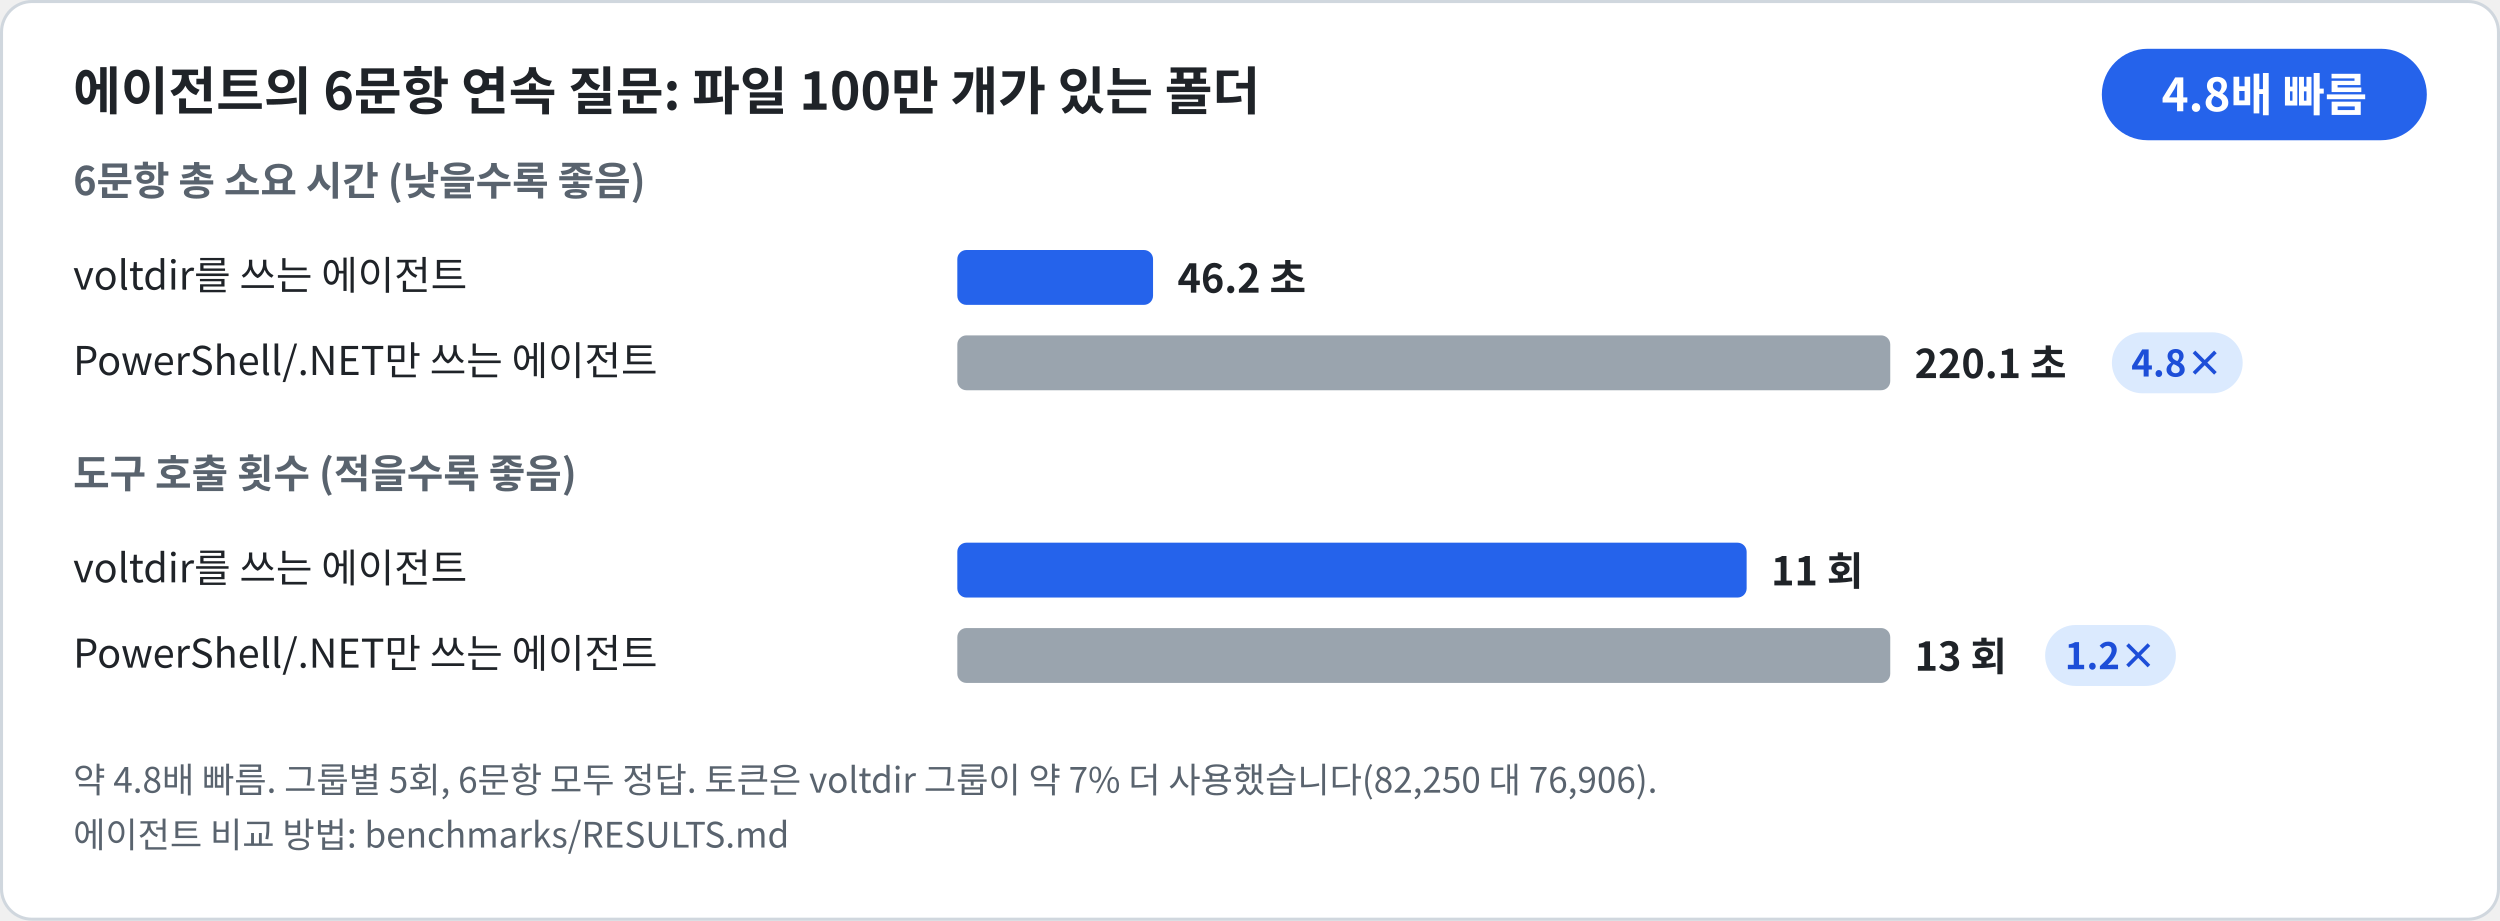
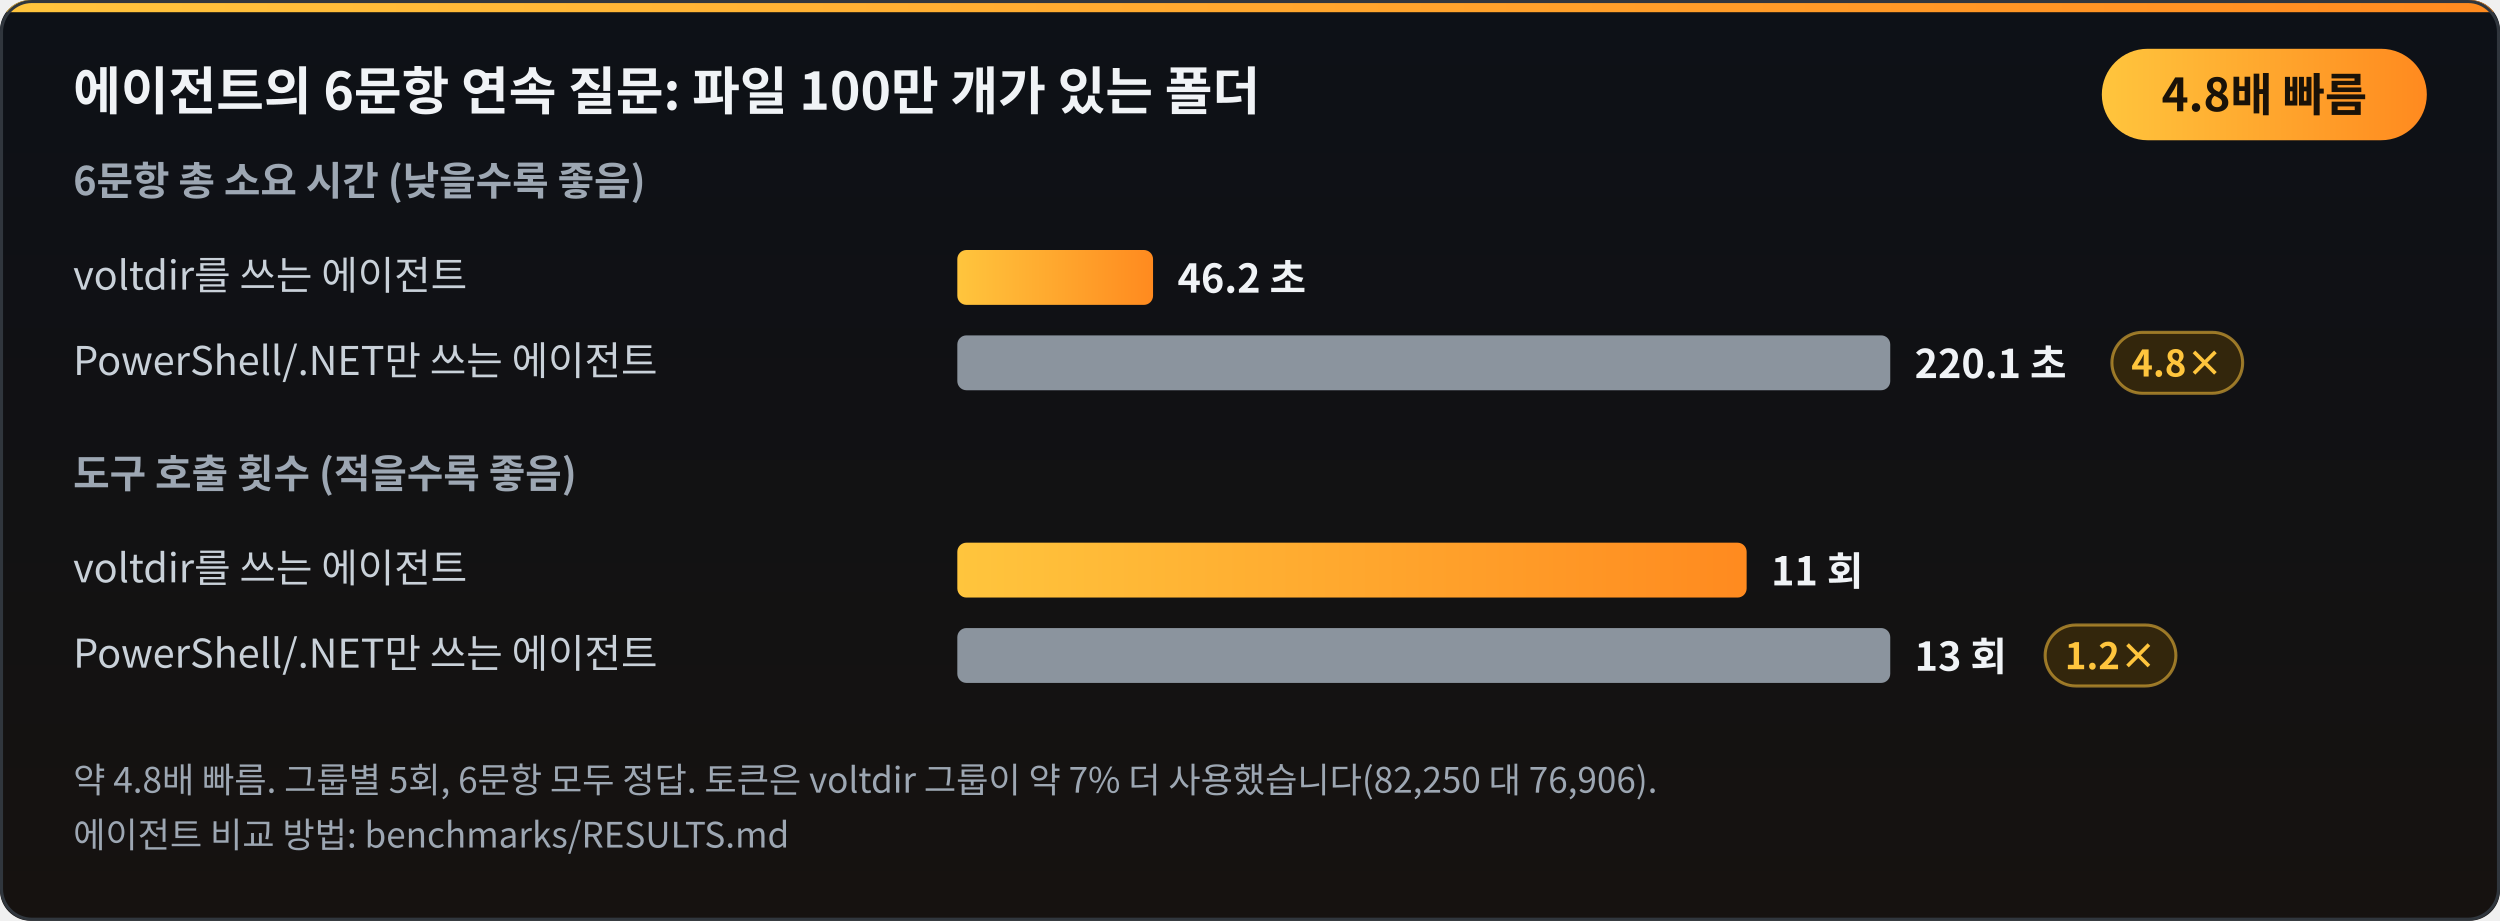
<svg xmlns="http://www.w3.org/2000/svg" width="820" height="302" viewBox="0 0 820 302" role="img" aria-label="에이전트의 6문항 연속 질문: 파일 100만 개가 있는 폴더">
-   <rect x="0.5" y="0.5" width="819" height="301" rx="10" fill="#ffffff" stroke="#d0d7de" />
-   <rect x="689.4" y="16" width="106.6" height="30" rx="15" fill="#2563eb" />
-   <text x="742.7" y="36.5" text-anchor="middle" font-family="'Segoe UI', 'Microsoft JhengHei', 'Microsoft YaHei', 'Yu Gothic', 'Meiryo', 'Malgun Gothic', 'PingFang TC', 'PingFang SC', 'Hiragino Sans', 'Apple SD Gothic Neo', 'Noto Sans CJK TC', sans-serif" font-size="15" font-weight="800" fill="#ffffff">4.8배 빠름</text>
-   <text x="24" y="36" font-family="'Segoe UI', 'Microsoft JhengHei', 'Microsoft YaHei', 'Yu Gothic', 'Meiryo', 'Malgun Gothic', 'PingFang TC', 'PingFang SC', 'Hiragino Sans', 'Apple SD Gothic Neo', 'Noto Sans CJK TC', sans-serif" font-size="17" fill="#1f2328" font-weight="700">에이전트의 6문항 연속 질문: 파일 100만 개가 있는 폴더</text>
-   <text x="24" y="64" font-family="'Segoe UI', 'Microsoft JhengHei', 'Microsoft YaHei', 'Yu Gothic', 'Meiryo', 'Malgun Gothic', 'PingFang TC', 'PingFang SC', 'Hiragino Sans', 'Apple SD Gothic Neo', 'Noto Sans CJK TC', sans-serif" font-size="13" fill="#59636e" font-weight="600">6문항 총 소요 시간 (낮을수록 좋음)</text>
-   <text x="24" y="95" font-family="'Segoe UI', 'Microsoft JhengHei', 'Microsoft YaHei', 'Yu Gothic', 'Meiryo', 'Malgun Gothic', 'PingFang TC', 'PingFang SC', 'Hiragino Sans', 'Apple SD Gothic Neo', 'Noto Sans CJK TC', sans-serif" font-size="13" fill="#1f2328" font-weight="normal">voltdir를 쓰는 에이전트</text>
-   <rect x="314" y="82" width="64.2" height="18" rx="3" fill="#2563eb" />
-   <text x="386.231" y="96" font-family="'Segoe UI', 'Microsoft JhengHei', 'Microsoft YaHei', 'Yu Gothic', 'Meiryo', 'Malgun Gothic', 'PingFang TC', 'PingFang SC', 'Hiragino Sans', 'Apple SD Gothic Neo', 'Noto Sans CJK TC', sans-serif" font-size="13" fill="#1f2328" font-weight="600">46.2 초</text>
-   <text x="24" y="123" font-family="'Segoe UI', 'Microsoft JhengHei', 'Microsoft YaHei', 'Yu Gothic', 'Meiryo', 'Malgun Gothic', 'PingFang TC', 'PingFang SC', 'Hiragino Sans', 'Apple SD Gothic Neo', 'Noto Sans CJK TC', sans-serif" font-size="13" fill="#1f2328" font-weight="normal">PowerShell/.NET만 쓰는 에이전트</text>
-   <rect x="314" y="110" width="306.0" height="18" rx="3" fill="#9aa4ae" />
-   <text x="628.0" y="124" font-family="'Segoe UI', 'Microsoft JhengHei', 'Microsoft YaHei', 'Yu Gothic', 'Meiryo', 'Malgun Gothic', 'PingFang TC', 'PingFang SC', 'Hiragino Sans', 'Apple SD Gothic Neo', 'Noto Sans CJK TC', sans-serif" font-size="13" fill="#1f2328" font-weight="600">220.1 초</text>
-   <rect x="692.7" y="109" width="42.9" height="20" rx="10" fill="#dbeafe" />
-   <text x="714.1" y="123.5" text-anchor="middle" font-family="'Segoe UI', 'Microsoft JhengHei', 'Microsoft YaHei', 'Yu Gothic', 'Meiryo', 'Malgun Gothic', 'PingFang TC', 'PingFang SC', 'Hiragino Sans', 'Apple SD Gothic Neo', 'Noto Sans CJK TC', sans-serif" font-size="12" font-weight="700" fill="#1d4ed8">4.8×</text>
-   <text x="24" y="160" font-family="'Segoe UI', 'Microsoft JhengHei', 'Microsoft YaHei', 'Yu Gothic', 'Meiryo', 'Malgun Gothic', 'PingFang TC', 'PingFang SC', 'Hiragino Sans', 'Apple SD Gothic Neo', 'Noto Sans CJK TC', sans-serif" font-size="13" fill="#59636e" font-weight="600">도구 호출 횟수 (적을수록 좋음)</text>
-   <text x="24" y="191" font-family="'Segoe UI', 'Microsoft JhengHei', 'Microsoft YaHei', 'Yu Gothic', 'Meiryo', 'Malgun Gothic', 'PingFang TC', 'PingFang SC', 'Hiragino Sans', 'Apple SD Gothic Neo', 'Noto Sans CJK TC', sans-serif" font-size="13" fill="#1f2328" font-weight="normal">voltdir를 쓰는 에이전트</text>
-   <rect x="314" y="178" width="258.9" height="18" rx="3" fill="#2563eb" />
-   <text x="580.923" y="192" font-family="'Segoe UI', 'Microsoft JhengHei', 'Microsoft YaHei', 'Yu Gothic', 'Meiryo', 'Malgun Gothic', 'PingFang TC', 'PingFang SC', 'Hiragino Sans', 'Apple SD Gothic Neo', 'Noto Sans CJK TC', sans-serif" font-size="13" fill="#1f2328" font-weight="600">11 회</text>
-   <text x="24" y="219" font-family="'Segoe UI', 'Microsoft JhengHei', 'Microsoft YaHei', 'Yu Gothic', 'Meiryo', 'Malgun Gothic', 'PingFang TC', 'PingFang SC', 'Hiragino Sans', 'Apple SD Gothic Neo', 'Noto Sans CJK TC', sans-serif" font-size="13" fill="#1f2328" font-weight="normal">PowerShell/.NET만 쓰는 에이전트</text>
-   <rect x="314" y="206" width="306.0" height="18" rx="3" fill="#9aa4ae" />
-   <text x="628.0" y="220" font-family="'Segoe UI', 'Microsoft JhengHei', 'Microsoft YaHei', 'Yu Gothic', 'Meiryo', 'Malgun Gothic', 'PingFang TC', 'PingFang SC', 'Hiragino Sans', 'Apple SD Gothic Neo', 'Noto Sans CJK TC', sans-serif" font-size="13" fill="#1f2328" font-weight="600">13 회</text>
-   <rect x="670.8" y="205" width="42.9" height="20" rx="10" fill="#dbeafe" />
-   <text x="692.3" y="219.5" text-anchor="middle" font-family="'Segoe UI', 'Microsoft JhengHei', 'Microsoft YaHei', 'Yu Gothic', 'Meiryo', 'Malgun Gothic', 'PingFang TC', 'PingFang SC', 'Hiragino Sans', 'Apple SD Gothic Neo', 'Noto Sans CJK TC', sans-serif" font-size="12" font-weight="700" fill="#1d4ed8">1.2×</text>
-   <text x="24" y="260" font-family="'Segoe UI', 'Microsoft JhengHei', 'Microsoft YaHei', 'Yu Gothic', 'Meiryo', 'Malgun Gothic', 'PingFang TC', 'PingFang SC', 'Hiragino Sans', 'Apple SD Gothic Neo', 'Noto Sans CJK TC', sans-serif" font-size="11.5" fill="#59636e" font-weight="normal">약 4.8배 빠름. 그룹별 5회, 6문항 모두 정답. 토큰은 voltdir 그룹이 약 7% 더 사용했습니다(82,250 대 76,906).</text>
-   <text x="24" y="278" font-family="'Segoe UI', 'Microsoft JhengHei', 'Microsoft YaHei', 'Yu Gothic', 'Meiryo', 'Malgun Gothic', 'PingFang TC', 'PingFang SC', 'Hiragino Sans', 'Apple SD Gothic Neo', 'Noto Sans CJK TC', sans-serif" font-size="11.5" fill="#59636e" font-weight="normal">에이전트 비교 방법: benchmarks/RESULTS.md</text>
+   <defs>
+     <linearGradient id="amber" x1="0" y1="0" x2="1" y2="0">
+       <stop offset="0" stop-color="#ffc53d" />
+       <stop offset="1" stop-color="#ff8a1f" />
+     </linearGradient>
+     <linearGradient id="card" x1="0" y1="0" x2="0" y2="1">
+       <stop offset="0" stop-color="#0d1117" />
+       <stop offset="1" stop-color="#161210" />
+     </linearGradient>
+     <clipPath id="clip">
+       <rect width="820" height="302" rx="10" />
+     </clipPath>
+   </defs>
+   <g clip-path="url(#clip)">
+     <rect width="820" height="302" fill="url(#card)" />
+     <rect width="820" height="4" fill="url(#amber)" />
+   </g>
+   <rect x="0.5" y="0.5" width="819" height="301" rx="10" fill="none" stroke="#30363d" />
+   <rect x="689.4" y="16" width="106.6" height="30" rx="15" fill="url(#amber)" />
+   <text x="742.7" y="36.5" text-anchor="middle" font-family="'Segoe UI', 'Microsoft JhengHei', 'Microsoft YaHei', 'Yu Gothic', 'Meiryo', 'Malgun Gothic', 'PingFang TC', 'PingFang SC', 'Hiragino Sans', 'Apple SD Gothic Neo', 'Noto Sans CJK TC', sans-serif" font-size="15" font-weight="800" fill="#1a1208">4.8배 빠름</text>
+   <text x="24" y="36" font-family="'Segoe UI', 'Microsoft JhengHei', 'Microsoft YaHei', 'Yu Gothic', 'Meiryo', 'Malgun Gothic', 'PingFang TC', 'PingFang SC', 'Hiragino Sans', 'Apple SD Gothic Neo', 'Noto Sans CJK TC', sans-serif" font-size="17" fill="#f0f3f6" font-weight="700">에이전트의 6문항 연속 질문: 파일 100만 개가 있는 폴더</text>
+   <text x="24" y="64" font-family="'Segoe UI', 'Microsoft JhengHei', 'Microsoft YaHei', 'Yu Gothic', 'Meiryo', 'Malgun Gothic', 'PingFang TC', 'PingFang SC', 'Hiragino Sans', 'Apple SD Gothic Neo', 'Noto Sans CJK TC', sans-serif" font-size="13" fill="#9da7b3" font-weight="600">6문항 총 소요 시간 (낮을수록 좋음)</text>
+   <text x="24" y="95" font-family="'Segoe UI', 'Microsoft JhengHei', 'Microsoft YaHei', 'Yu Gothic', 'Meiryo', 'Malgun Gothic', 'PingFang TC', 'PingFang SC', 'Hiragino Sans', 'Apple SD Gothic Neo', 'Noto Sans CJK TC', sans-serif" font-size="13" fill="#c9d1d9" font-weight="normal">voltdir를 쓰는 에이전트</text>
+   <rect x="314" y="82" width="64.2" height="18" rx="3" fill="url(#amber)" />
+   <text x="386.231" y="96" font-family="'Segoe UI', 'Microsoft JhengHei', 'Microsoft YaHei', 'Yu Gothic', 'Meiryo', 'Malgun Gothic', 'PingFang TC', 'PingFang SC', 'Hiragino Sans', 'Apple SD Gothic Neo', 'Noto Sans CJK TC', sans-serif" font-size="13" fill="#f0f3f6" font-weight="600">46.2 초</text>
+   <text x="24" y="123" font-family="'Segoe UI', 'Microsoft JhengHei', 'Microsoft YaHei', 'Yu Gothic', 'Meiryo', 'Malgun Gothic', 'PingFang TC', 'PingFang SC', 'Hiragino Sans', 'Apple SD Gothic Neo', 'Noto Sans CJK TC', sans-serif" font-size="13" fill="#c9d1d9" font-weight="normal">PowerShell/.NET만 쓰는 에이전트</text>
+   <rect x="314" y="110" width="306.0" height="18" rx="3" fill="#8b949e" />
+   <text x="628.0" y="124" font-family="'Segoe UI', 'Microsoft JhengHei', 'Microsoft YaHei', 'Yu Gothic', 'Meiryo', 'Malgun Gothic', 'PingFang TC', 'PingFang SC', 'Hiragino Sans', 'Apple SD Gothic Neo', 'Noto Sans CJK TC', sans-serif" font-size="13" fill="#f0f3f6" font-weight="600">220.1 초</text>
+   <rect x="692.7" y="109" width="42.9" height="20" rx="10" fill="#33260c" stroke="#ffc53d" stroke-opacity="0.55" />
+   <text x="714.1" y="123.5" text-anchor="middle" font-family="'Segoe UI', 'Microsoft JhengHei', 'Microsoft YaHei', 'Yu Gothic', 'Meiryo', 'Malgun Gothic', 'PingFang TC', 'PingFang SC', 'Hiragino Sans', 'Apple SD Gothic Neo', 'Noto Sans CJK TC', sans-serif" font-size="12" font-weight="700" fill="#ffc53d">4.8×</text>
+   <text x="24" y="160" font-family="'Segoe UI', 'Microsoft JhengHei', 'Microsoft YaHei', 'Yu Gothic', 'Meiryo', 'Malgun Gothic', 'PingFang TC', 'PingFang SC', 'Hiragino Sans', 'Apple SD Gothic Neo', 'Noto Sans CJK TC', sans-serif" font-size="13" fill="#9da7b3" font-weight="600">도구 호출 횟수 (적을수록 좋음)</text>
+   <text x="24" y="191" font-family="'Segoe UI', 'Microsoft JhengHei', 'Microsoft YaHei', 'Yu Gothic', 'Meiryo', 'Malgun Gothic', 'PingFang TC', 'PingFang SC', 'Hiragino Sans', 'Apple SD Gothic Neo', 'Noto Sans CJK TC', sans-serif" font-size="13" fill="#c9d1d9" font-weight="normal">voltdir를 쓰는 에이전트</text>
+   <rect x="314" y="178" width="258.9" height="18" rx="3" fill="url(#amber)" />
+   <text x="580.923" y="192" font-family="'Segoe UI', 'Microsoft JhengHei', 'Microsoft YaHei', 'Yu Gothic', 'Meiryo', 'Malgun Gothic', 'PingFang TC', 'PingFang SC', 'Hiragino Sans', 'Apple SD Gothic Neo', 'Noto Sans CJK TC', sans-serif" font-size="13" fill="#f0f3f6" font-weight="600">11 회</text>
+   <text x="24" y="219" font-family="'Segoe UI', 'Microsoft JhengHei', 'Microsoft YaHei', 'Yu Gothic', 'Meiryo', 'Malgun Gothic', 'PingFang TC', 'PingFang SC', 'Hiragino Sans', 'Apple SD Gothic Neo', 'Noto Sans CJK TC', sans-serif" font-size="13" fill="#c9d1d9" font-weight="normal">PowerShell/.NET만 쓰는 에이전트</text>
+   <rect x="314" y="206" width="306.0" height="18" rx="3" fill="#8b949e" />
+   <text x="628.0" y="220" font-family="'Segoe UI', 'Microsoft JhengHei', 'Microsoft YaHei', 'Yu Gothic', 'Meiryo', 'Malgun Gothic', 'PingFang TC', 'PingFang SC', 'Hiragino Sans', 'Apple SD Gothic Neo', 'Noto Sans CJK TC', sans-serif" font-size="13" fill="#f0f3f6" font-weight="600">13 회</text>
+   <rect x="670.8" y="205" width="42.9" height="20" rx="10" fill="#33260c" stroke="#ffc53d" stroke-opacity="0.55" />
+   <text x="692.3" y="219.5" text-anchor="middle" font-family="'Segoe UI', 'Microsoft JhengHei', 'Microsoft YaHei', 'Yu Gothic', 'Meiryo', 'Malgun Gothic', 'PingFang TC', 'PingFang SC', 'Hiragino Sans', 'Apple SD Gothic Neo', 'Noto Sans CJK TC', sans-serif" font-size="12" font-weight="700" fill="#ffc53d">1.2×</text>
+   <text x="24" y="260" font-family="'Segoe UI', 'Microsoft JhengHei', 'Microsoft YaHei', 'Yu Gothic', 'Meiryo', 'Malgun Gothic', 'PingFang TC', 'PingFang SC', 'Hiragino Sans', 'Apple SD Gothic Neo', 'Noto Sans CJK TC', sans-serif" font-size="11.5" fill="#9da7b3" font-weight="normal">약 4.8배 빠름. 그룹별 5회, 6문항 모두 정답. 토큰은 voltdir 그룹이 약 7% 더 사용했습니다(82,250 대 76,906).</text>
+   <text x="24" y="278" font-family="'Segoe UI', 'Microsoft JhengHei', 'Microsoft YaHei', 'Yu Gothic', 'Meiryo', 'Malgun Gothic', 'PingFang TC', 'PingFang SC', 'Hiragino Sans', 'Apple SD Gothic Neo', 'Noto Sans CJK TC', sans-serif" font-size="11.5" fill="#9da7b3" font-weight="normal">에이전트 비교 방법: benchmarks/RESULTS.md</text>
</svg>
